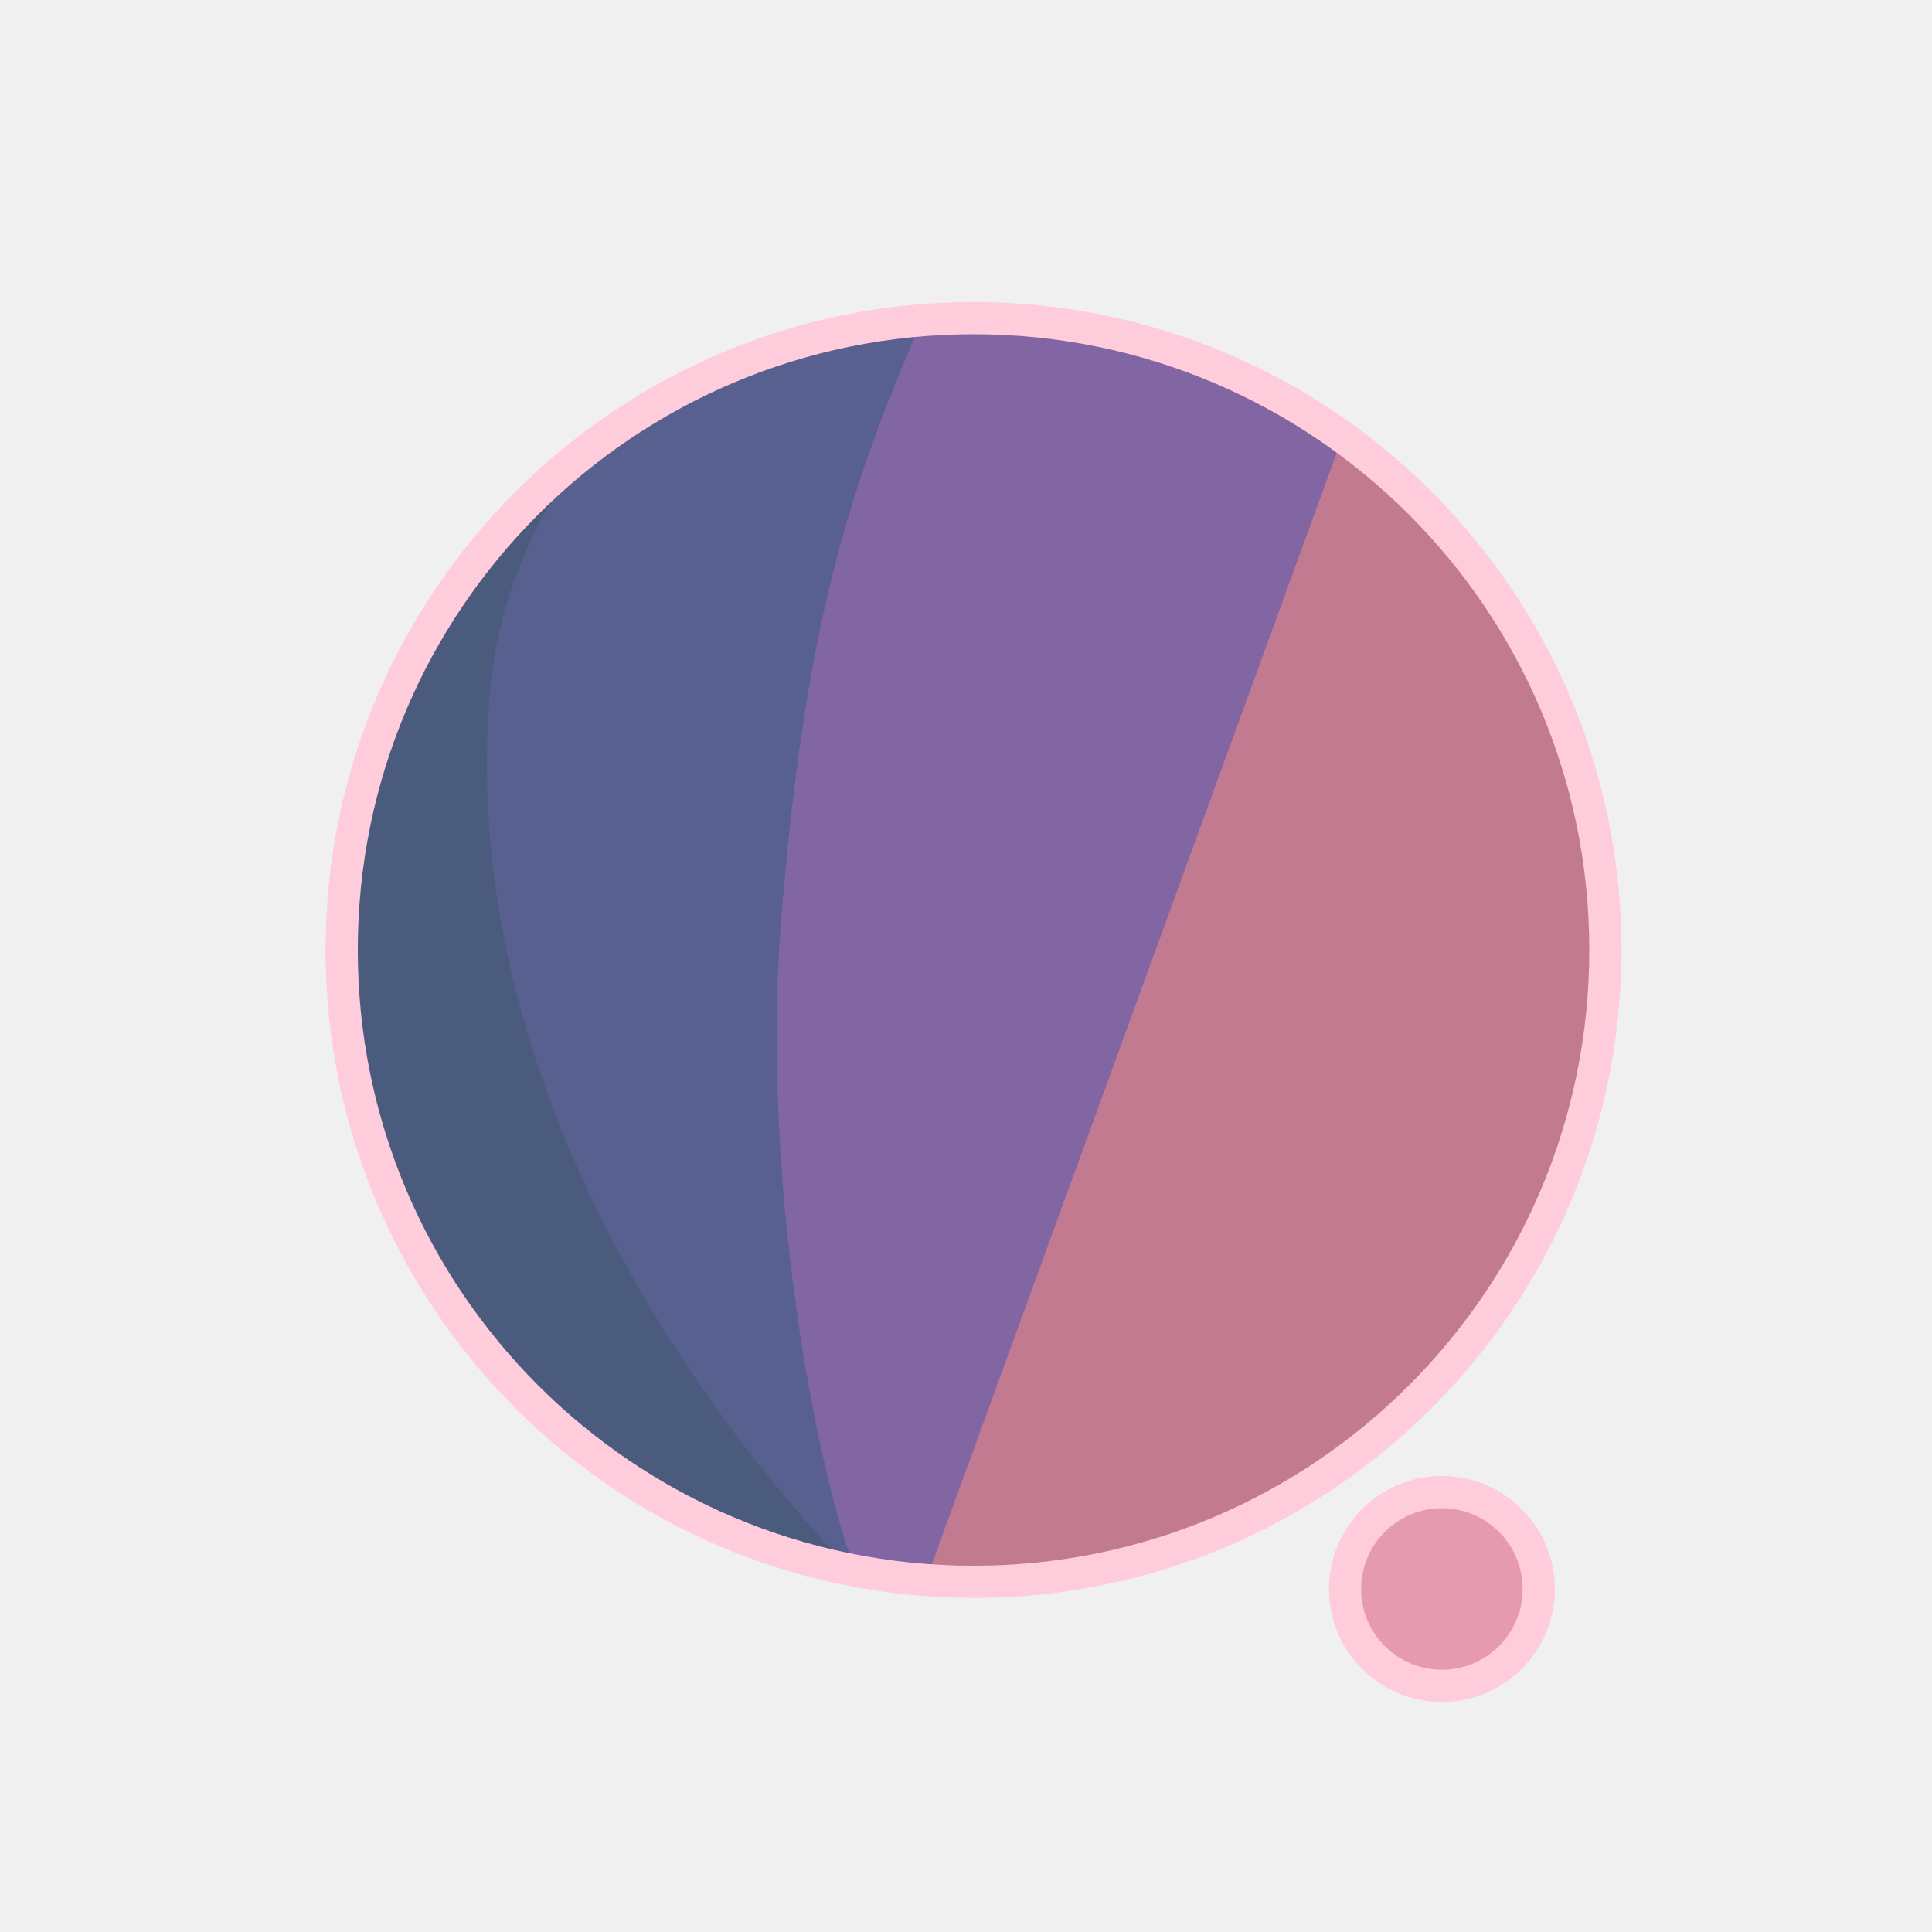
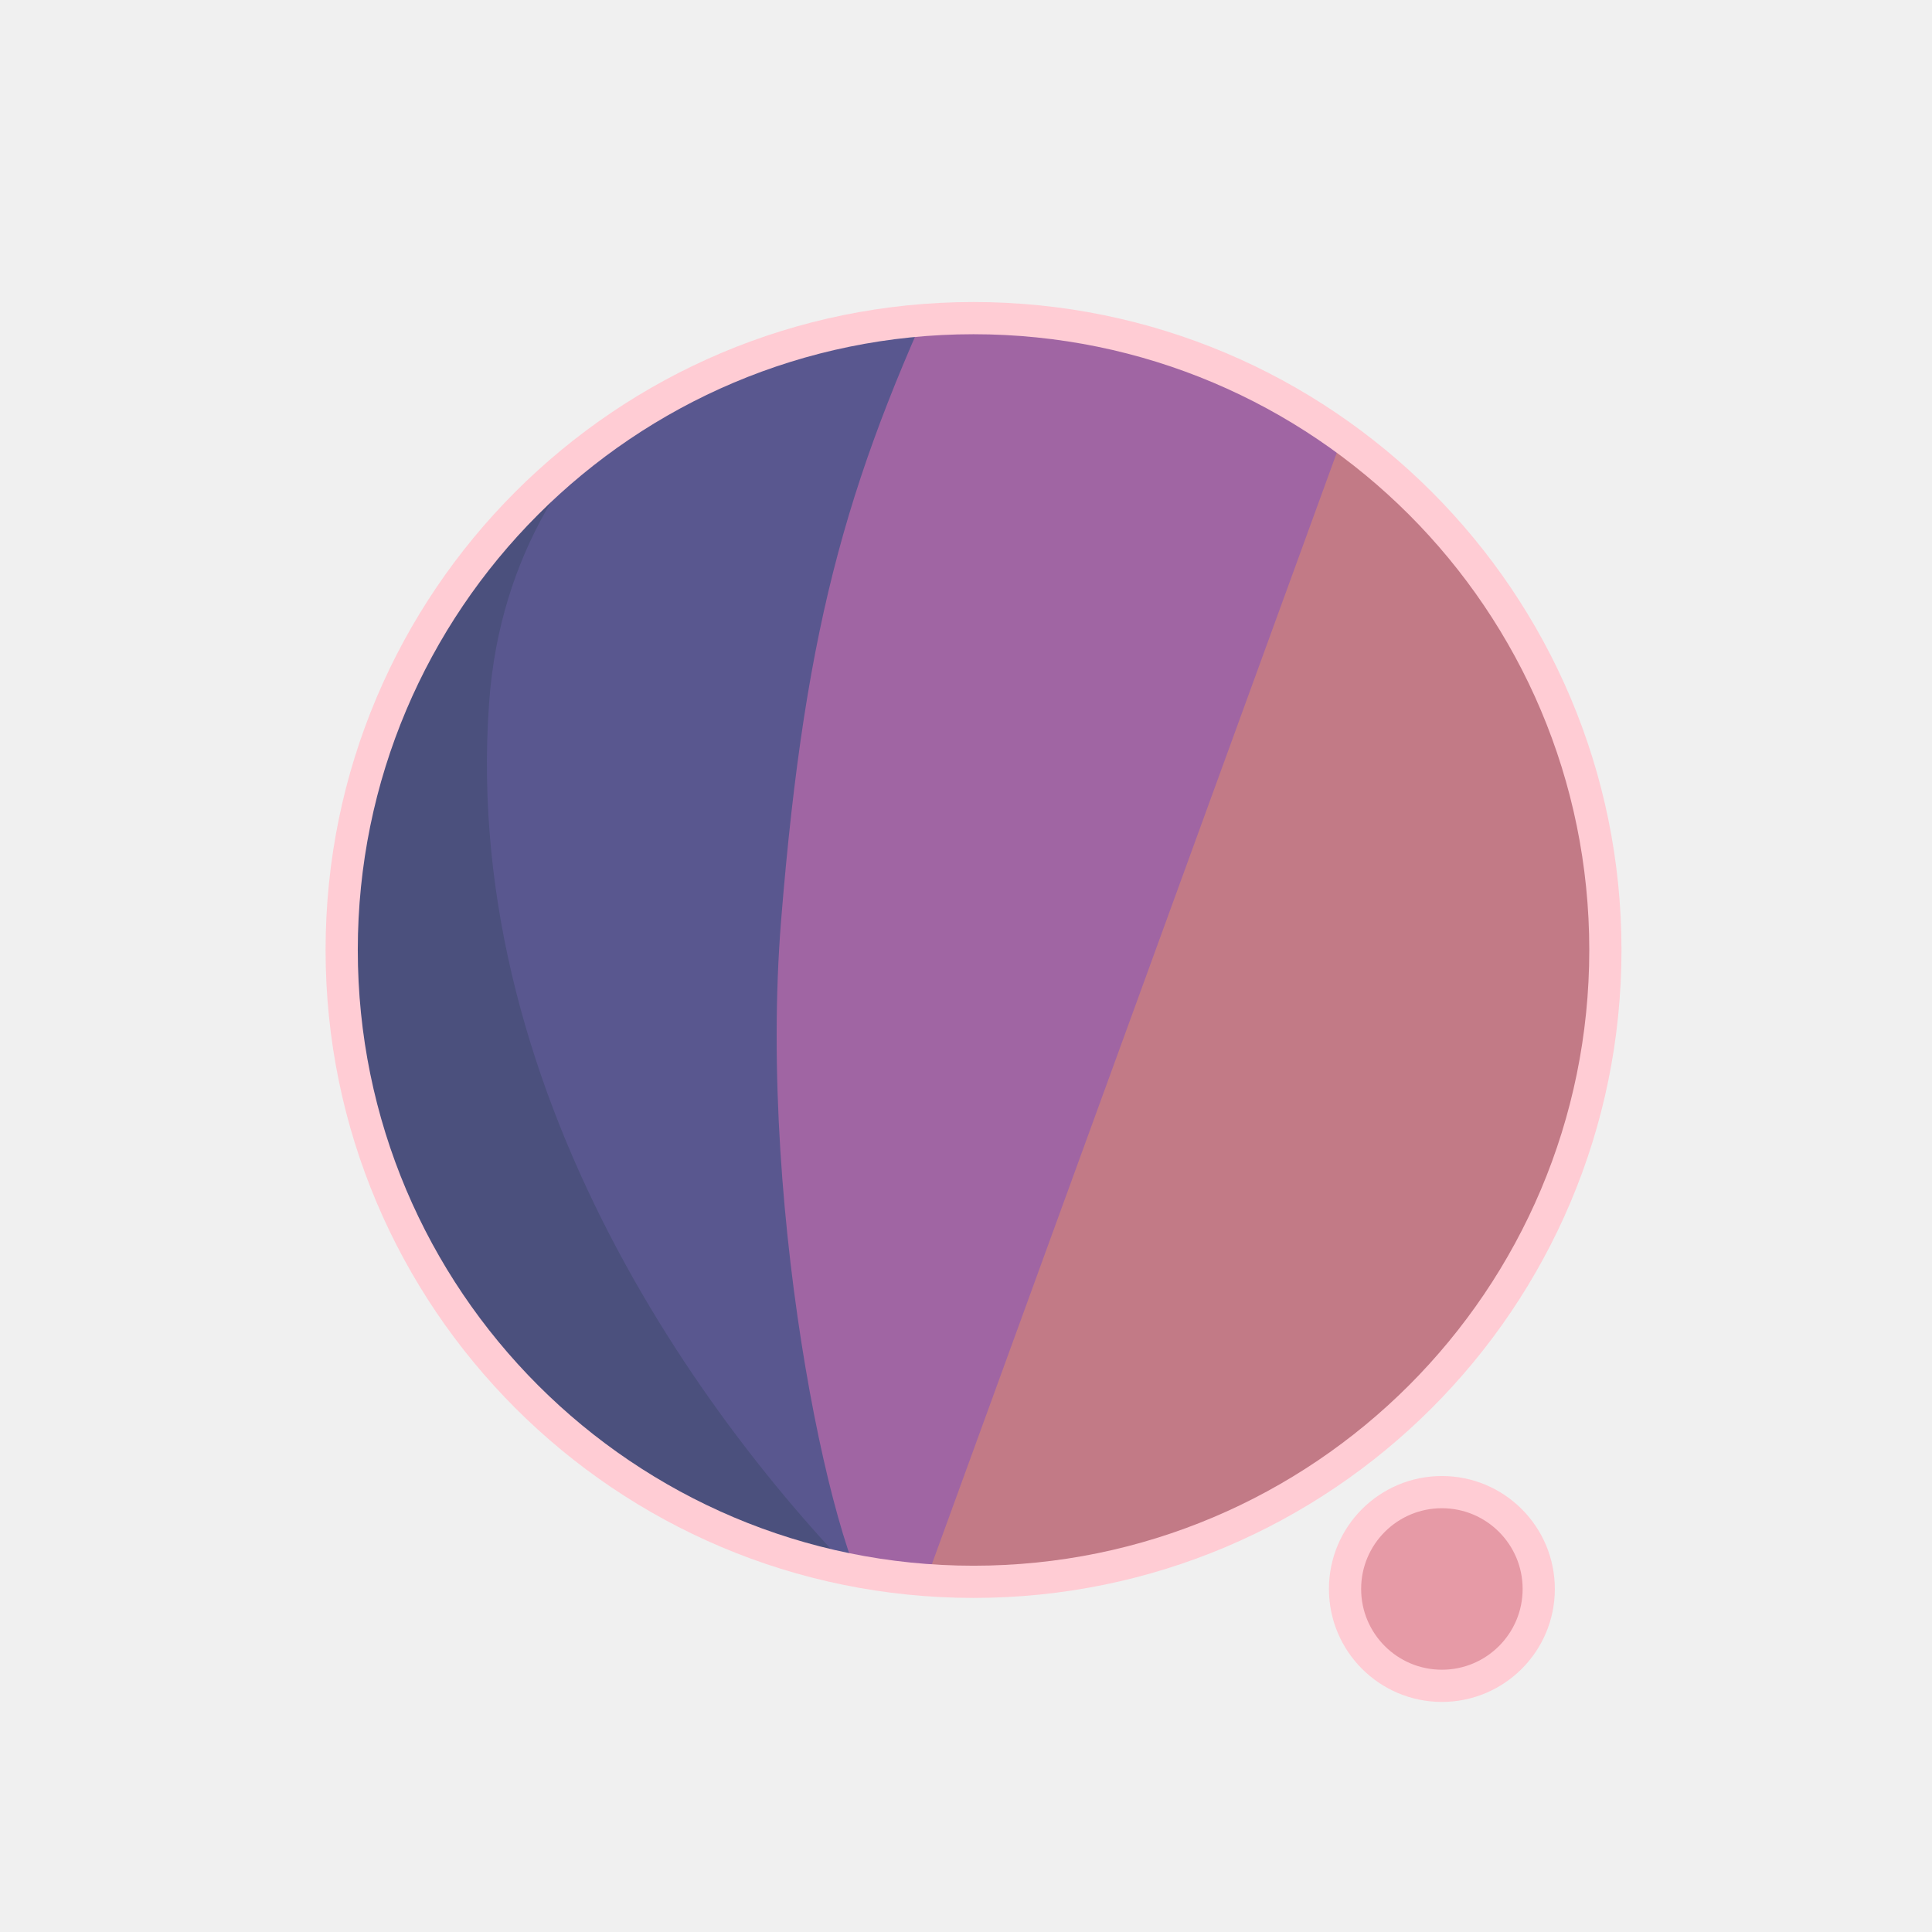
<svg xmlns="http://www.w3.org/2000/svg" width="300" height="300" viewBox="0 0 79.375 79.375" version="1.1" id="svg1">
  <defs id="defs1">
    <filter id="mask-powermask-path-effect5_inverse" style="color-interpolation-filters:sRGB" height="100" width="100" x="-50" y="-50">
      <feColorMatrix id="mask-powermask-path-effect5_primitive1" values="1" type="saturate" result="fbSourceGraphic" />
      <feColorMatrix id="mask-powermask-path-effect5_primitive2" values="-1 0 0 0 1 0 -1 0 0 1 0 0 -1 0 1 0 0 0 1 0 " in="fbSourceGraphic" />
    </filter>
    <clipPath clipPathUnits="userSpaceOnUse" id="clipPath1">
      <circle style="display:inline;fill:#000000;fill-opacity:1;stroke:none;stroke-width:0.214" id="circle3" cx="44.886" cy="38.249" r="22.842" />
    </clipPath>
    <clipPath clipPathUnits="userSpaceOnUse" id="clipPath3">
      <circle style="display:inline;opacity:1;fill:#000000;fill-opacity:1;stroke:none;stroke-width:2.646;stroke-dasharray:none;stroke-opacity:1" id="circle4" cx="39.235" cy="39.029" r="25.959" />
    </clipPath>
    <clipPath clipPathUnits="userSpaceOnUse" id="clipPath4">
      <circle style="display:inline;opacity:1;fill:#000000;fill-opacity:1;stroke:none;stroke-width:0.243" id="circle5" cx="39.997" cy="39.029" r="25.959" />
    </clipPath>
    <clipPath clipPathUnits="userSpaceOnUse" id="clipPath19">
      <g id="g20" style="display:inline">
        <circle style="display:inline;opacity:1;fill:#ffffff;fill-opacity:1;stroke:#000000;stroke-width:1.323;stroke-dasharray:none;stroke-opacity:1" id="circle20" cx="39.997" cy="39.029" r="25.959" />
        <path style="display:inline;fill:#ffffff;fill-opacity:1;stroke:none;stroke-width:1.323;stroke-linecap:round;stroke-linejoin:round;stroke-dasharray:none;stroke-opacity:1" d="M 40.972,71.749 65.107,9.074 51.262,8.513 29.654,71.374 Z" id="path20" />
      </g>
    </clipPath>
  </defs>
  <g id="layer1">
-     <circle style="display:inline;opacity:1;fill:#C27A90;fill-opacity:1;stroke:none;stroke-width:2.646;stroke-dasharray:none;stroke-opacity:1" id="path1" cx="39.997" cy="39.029" r="25.959" />
-     <circle style="display:inline;opacity:1;fill:#E69AB1;fill-opacity:1;stroke:#FFCCDB;stroke-width:1.323;stroke-linecap:round;stroke-linejoin:round;stroke-dasharray:none;stroke-opacity:1" id="path23" cx="59.239" cy="65.282" r="3.979" />
-     <path style="display:inline;opacity:1;fill:#8265A3;fill-opacity:1;stroke:none;stroke-width:2.646;stroke-linecap:round;stroke-linejoin:round;stroke-dasharray:none;stroke-opacity:1" d="M 14.114,8.183 56.981,12.942 37.387,66.729 7.337,66.366 Z" id="path4" clip-path="url(#clipPath4)" />
-     <path style="display:inline;opacity:1;fill:#57608F;fill-opacity:1;stroke:none;stroke-width:2.646;stroke-linecap:round;stroke-linejoin:round;stroke-dasharray:none;stroke-opacity:1" d="m 38.537,10.093 c -4.366,9.204 -6.195,15.177 -7.208,27.727 -0.992,12.295 2.307,27.137 4.048,28.492 L 8.159,69.099 11.655,10.117 Z" id="path8" clip-path="url(#clipPath3)" transform="translate(0.7619726)" />
-     <path style="display:inline;opacity:1;fill:#4B5B7D;fill-opacity:1;stroke:none;stroke-width:2.646;stroke-linecap:round;stroke-linejoin:round;stroke-dasharray:none;stroke-opacity:1" d="m 42.193,12.318 c -4.211,1.987 -14.039,6.189 -14.818,16.984 -1.049,14.531 8.417,27.086 14.901,33.188 l -22.177,3.33 -0.971,-51.47 z" id="path12" clip-path="url(#clipPath1)" transform="matrix(1.1365,0,0,1.1365,-11.01583,-4.44086)" />
+     <circle style="display:inline;opacity:1;fill:#C27A86;fill-opacity:1;stroke:none;stroke-width:2.646;stroke-dasharray:none;stroke-opacity:1" id="path1" cx="39.997" cy="39.029" r="25.959" />
+     <circle style="display:inline;opacity:1;fill:#E69AA6;fill-opacity:1;stroke:#FFCCD4;stroke-width:1.323;stroke-linecap:round;stroke-linejoin:round;stroke-dasharray:none;stroke-opacity:1" id="path23" cx="59.239" cy="65.282" r="3.979" />
+     <path style="display:inline;opacity:1;fill:#A065A3;fill-opacity:1;stroke:none;stroke-width:2.646;stroke-linecap:round;stroke-linejoin:round;stroke-dasharray:none;stroke-opacity:1" d="M 14.114,8.183 56.981,12.942 37.387,66.729 7.337,66.366 Z" id="path4" clip-path="url(#clipPath4)" />
+     <path style="display:inline;opacity:1;fill:#59578F;fill-opacity:1;stroke:none;stroke-width:2.646;stroke-linecap:round;stroke-linejoin:round;stroke-dasharray:none;stroke-opacity:1" d="m 38.537,10.093 c -4.366,9.204 -6.195,15.177 -7.208,27.727 -0.992,12.295 2.307,27.137 4.048,28.492 L 8.159,69.099 11.655,10.117 Z" id="path8" clip-path="url(#clipPath3)" transform="translate(0.7619726)" />
+     <path style="display:inline;opacity:1;fill:#4B507D;fill-opacity:1;stroke:none;stroke-width:2.646;stroke-linecap:round;stroke-linejoin:round;stroke-dasharray:none;stroke-opacity:1" d="m 42.193,12.318 c -4.211,1.987 -14.039,6.189 -14.818,16.984 -1.049,14.531 8.417,27.086 14.901,33.188 l -22.177,3.33 -0.971,-51.47 z" id="path12" clip-path="url(#clipPath1)" transform="matrix(1.1365,0,0,1.1365,-11.01583,-4.44086)" />
    <path style="display:inline;fill:none;stroke:#ffffff;stroke-width:5.292;stroke-linecap:round;stroke-linejoin:round;stroke-dasharray:none;stroke-opacity:1" d="M 56.155,14.893 37.161,67.307 c 0.345,-0.826 6.533,-17.661 9.644,-21.104 4.78,-5.292 13.008,-2.765 13.143,4.977 0.044,2.513 -1.431,15.998 -1.431,15.998" id="path2" clip-path="url(#clipPath19)" mask="none" />
-     <circle style="display:inline;opacity:1;fill:none;fill-opacity:0;stroke:#FFCCDB;stroke-width:1.323;stroke-dasharray:none;stroke-opacity:1" id="circle8" cx="39.997" cy="39.029" r="25.959" />
+     <circle style="display:inline;opacity:1;fill:none;fill-opacity:0;stroke:#FFCCD4;stroke-width:1.323;stroke-dasharray:none;stroke-opacity:1" id="circle8" cx="39.997" cy="39.029" r="25.959" />
  </g>
</svg>
